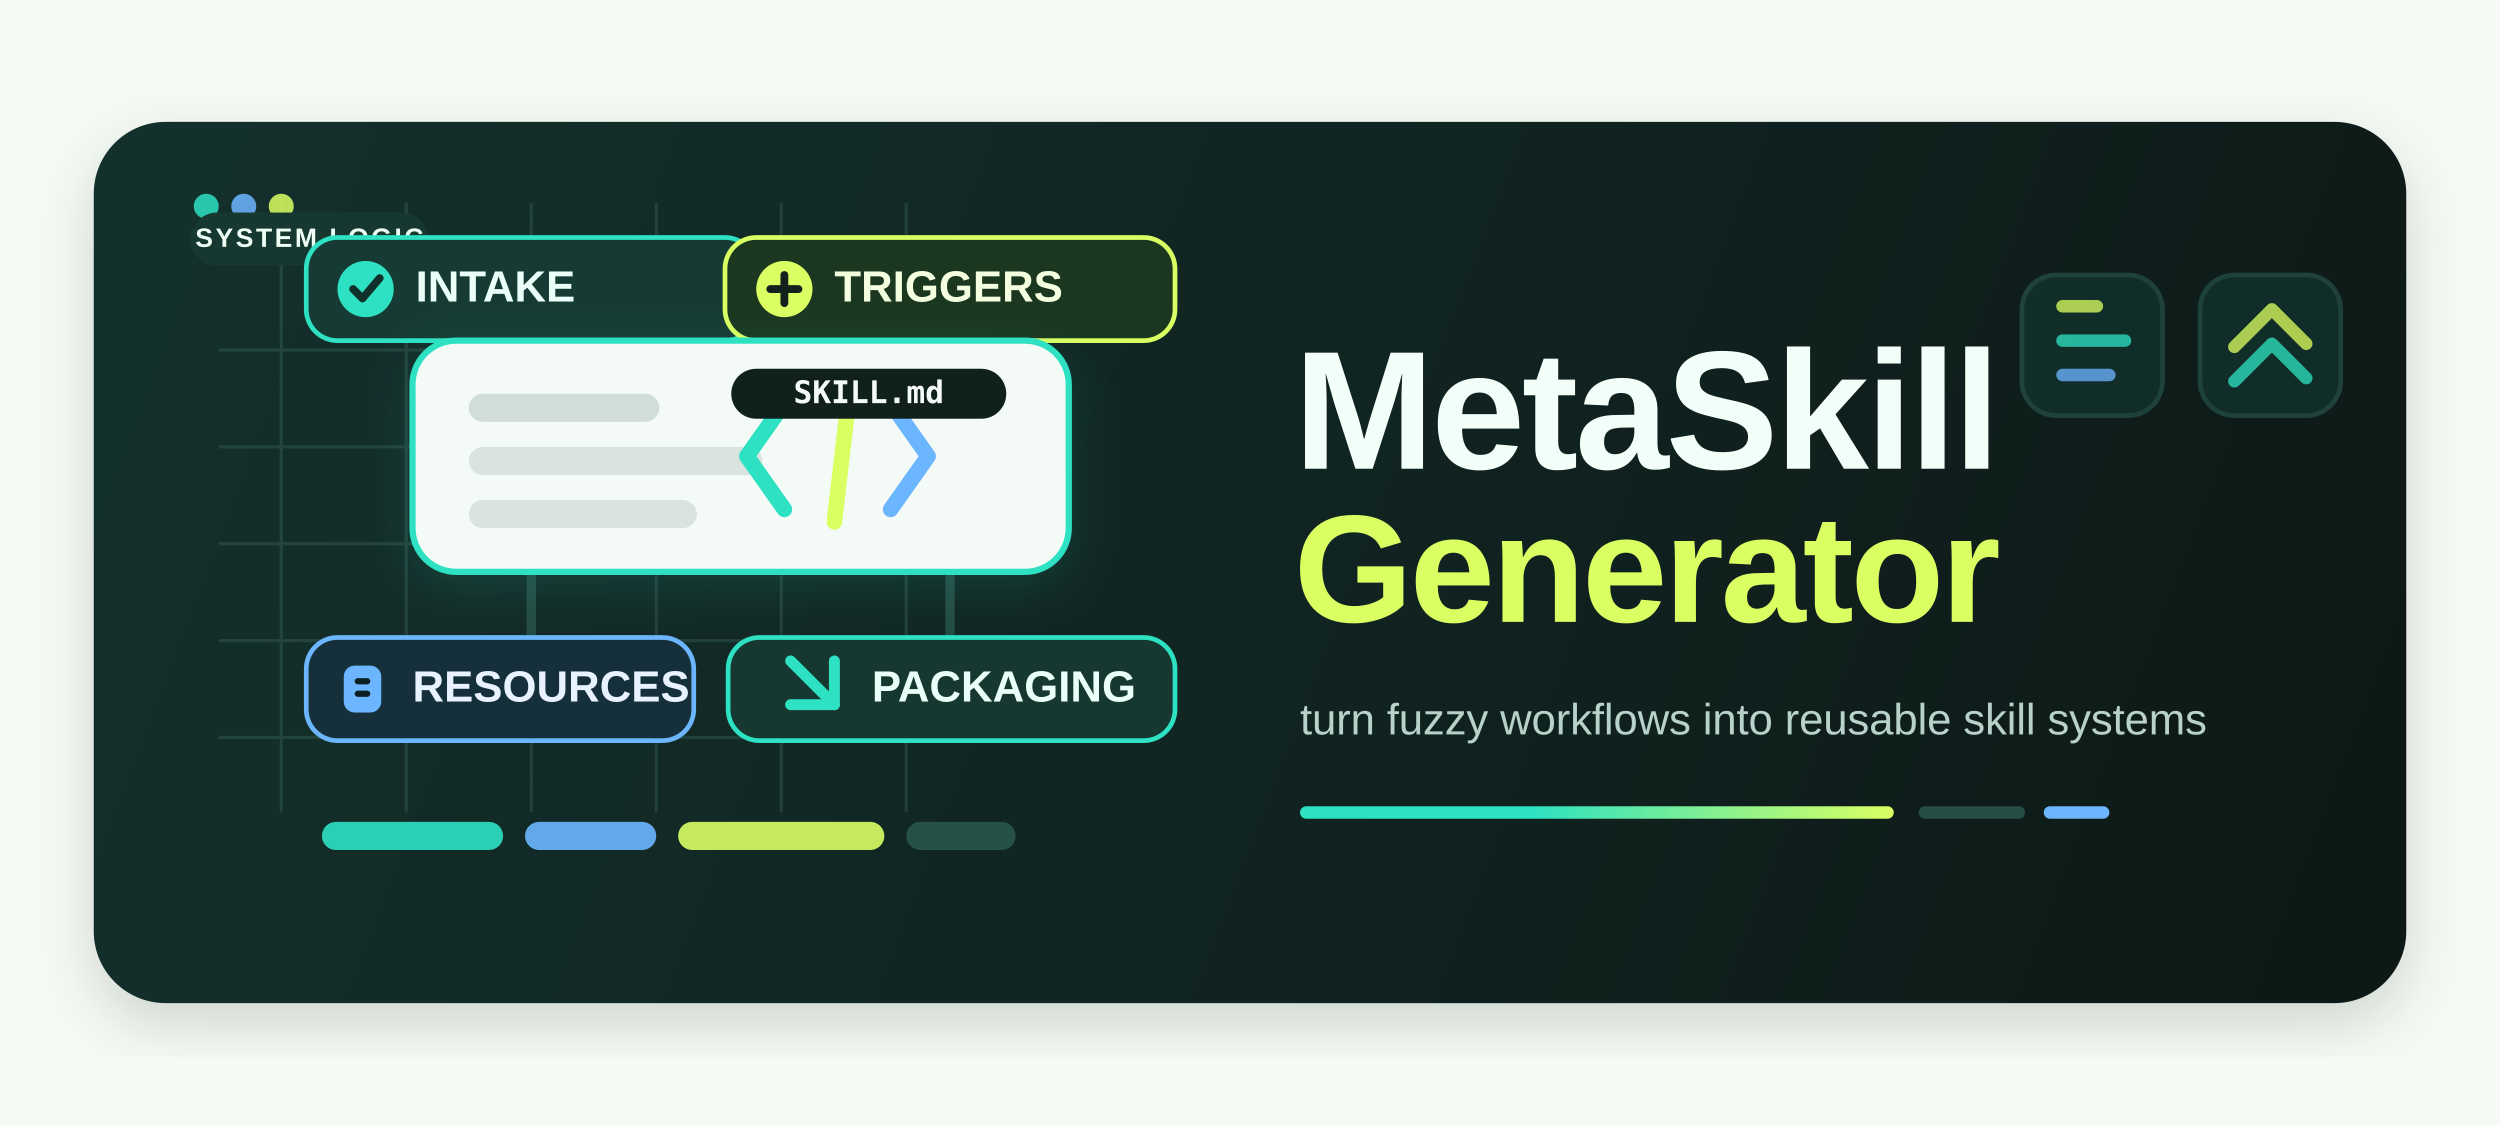
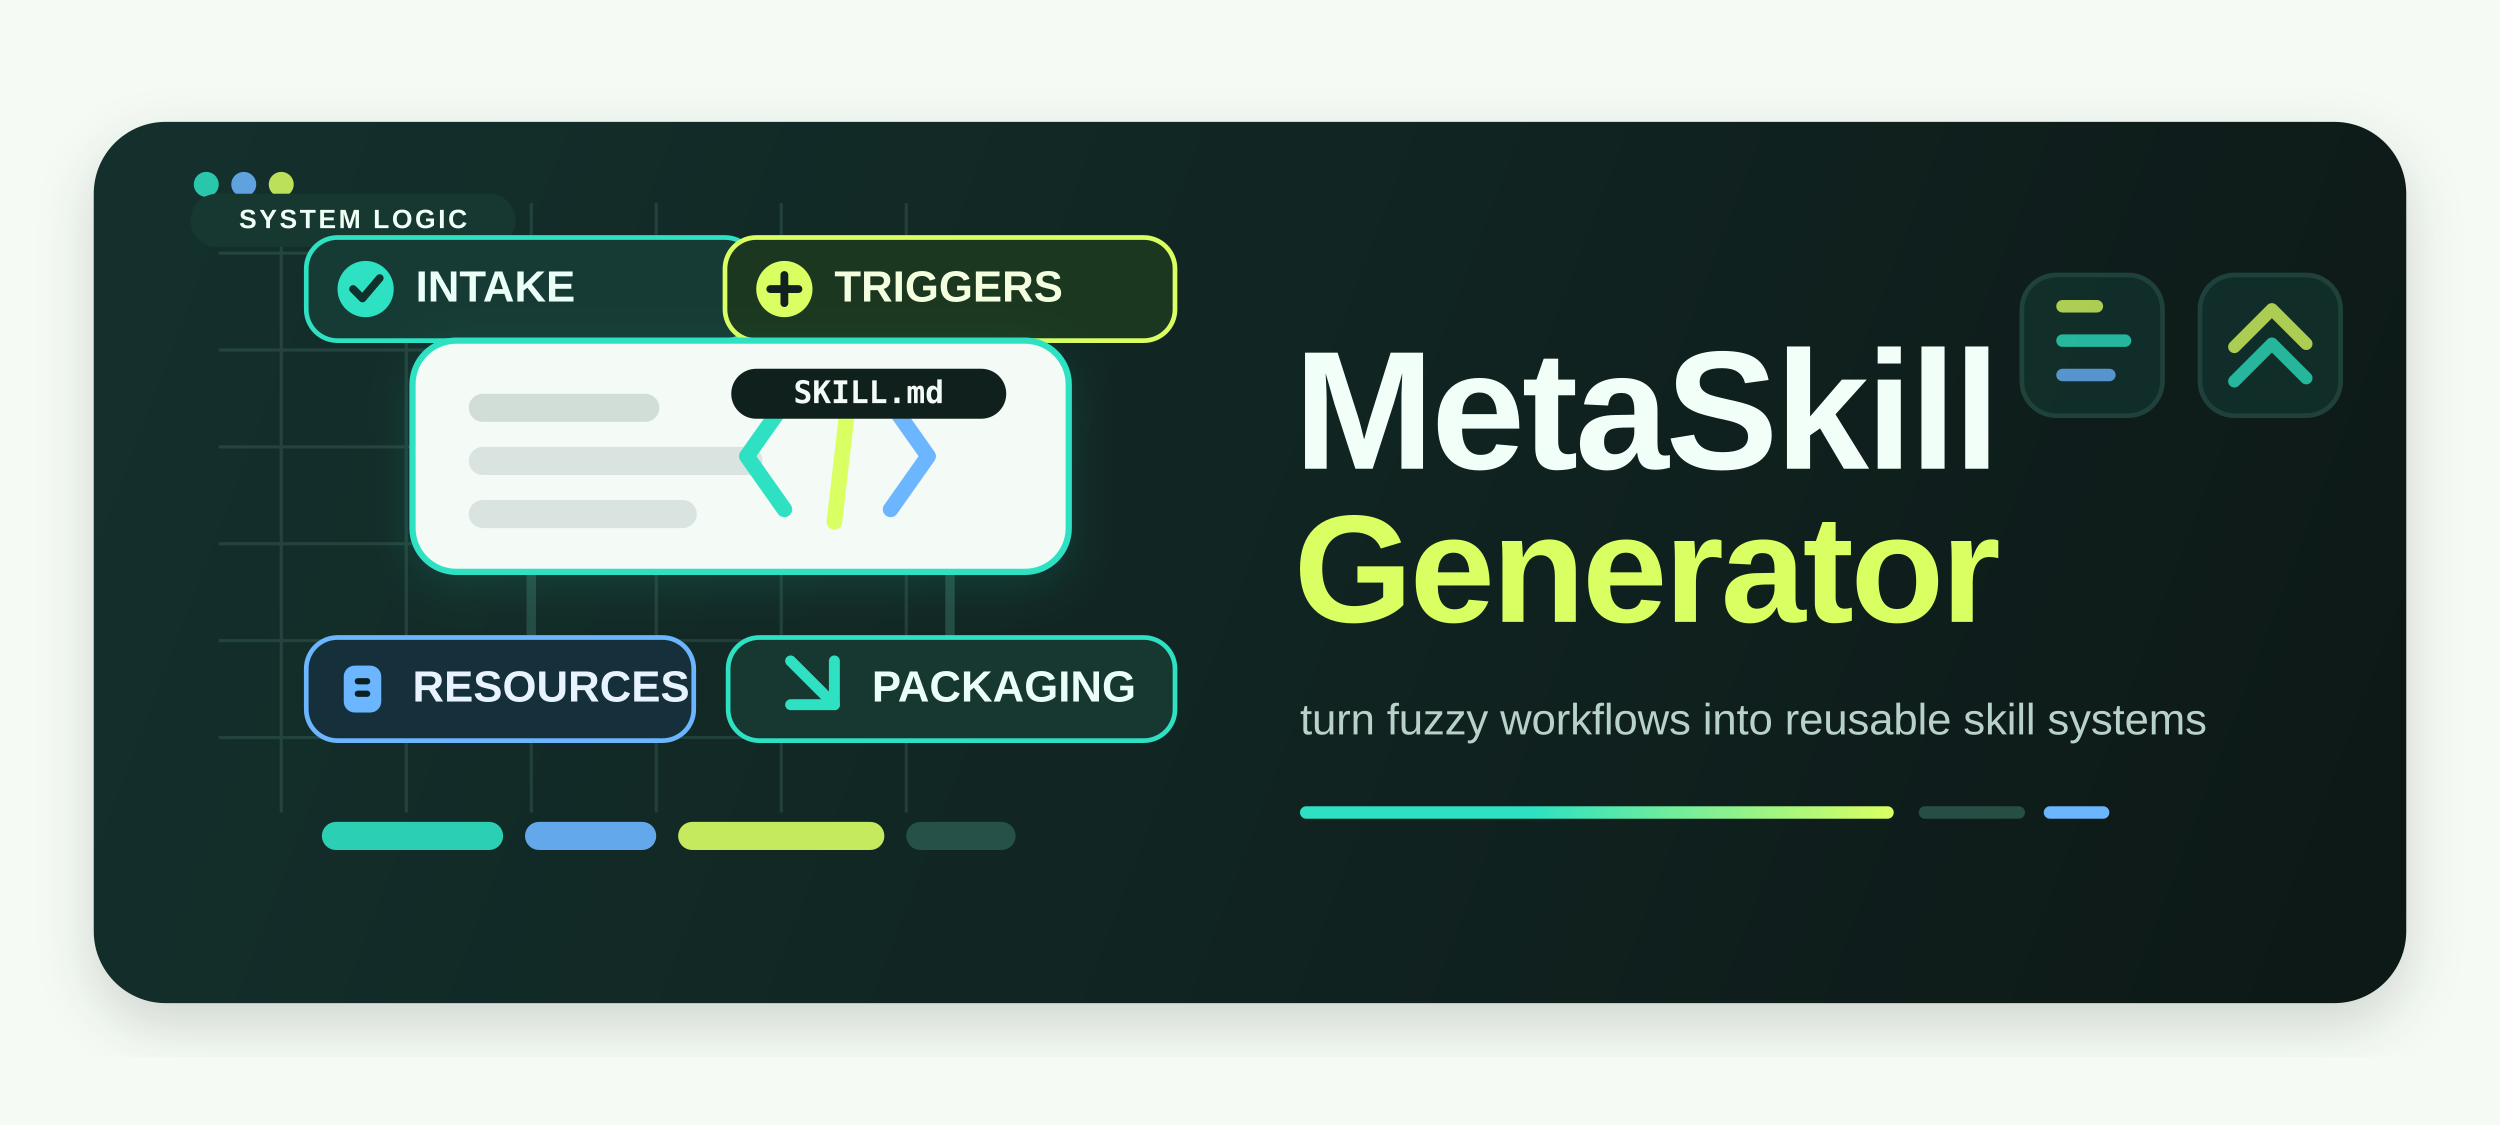
<svg xmlns="http://www.w3.org/2000/svg" width="1600" height="720" viewBox="0 0 1600 720" fill="none" role="img" aria-labelledby="title desc">
  <defs>
    <linearGradient id="panelGlow" x1="120" y1="100" x2="1480" y2="620" gradientUnits="userSpaceOnUse">
      <stop offset="0" stop-color="#14302C" />
      <stop offset="1" stop-color="#0D1917" />
    </linearGradient>
    <linearGradient id="barGlow" x1="980" y1="0" x2="1210" y2="0" gradientUnits="userSpaceOnUse">
      <stop stop-color="#2DE1C2" />
      <stop offset="1" stop-color="#D9FF63" />
    </linearGradient>
    <filter id="panelShadow" x="24" y="44" width="1552" height="632" filterUnits="userSpaceOnUse" color-interpolation-filters="sRGB">
      <feFlood flood-opacity="0" result="BackgroundImageFix" />
      <feColorMatrix in="SourceAlpha" type="matrix" values="0 0 0 0 0 0 0 0 0 0 0 0 0 0 0 0 0 0 127 0" result="hardAlpha" />
      <feOffset dy="14" />
      <feGaussianBlur stdDeviation="18" />
      <feColorMatrix type="matrix" values="0 0 0 0 0.04 0 0 0 0 0.11 0 0 0 0 0.1 0 0 0 0.16 0" />
      <feBlend mode="normal" in2="BackgroundImageFix" result="effect1_dropShadow_0_1" />
      <feBlend mode="normal" in="SourceGraphic" in2="effect1_dropShadow_0_1" result="shape" />
    </filter>
    <filter id="softGlow" x="144" y="106" width="624" height="426" filterUnits="userSpaceOnUse" color-interpolation-filters="sRGB">
      <feFlood flood-opacity="0" result="BackgroundImageFix" />
      <feColorMatrix in="SourceAlpha" type="matrix" values="0 0 0 0 0 0 0 0 0 0 0 0 0 0 0 0 0 0 127 0" result="hardAlpha" />
      <feOffset dy="8" />
      <feGaussianBlur stdDeviation="14" />
      <feColorMatrix type="matrix" values="0 0 0 0 0.16 0 0 0 0 0.88 0 0 0 0 0.76 0 0 0 0.12 0" />
      <feBlend mode="normal" in2="BackgroundImageFix" result="effect1_dropShadow_0_1" />
      <feBlend mode="normal" in="SourceGraphic" in2="effect1_dropShadow_0_1" result="shape" />
    </filter>
  </defs>
  <rect width="1600" height="720" fill="#F5FAF4" />
  <g filter="url(#panelShadow)">
    <rect x="60" y="78" width="1480" height="564" rx="46" fill="url(#panelGlow)" />
  </g>
  <g opacity="0.16" stroke="#7AB8AA">
    <path d="M140 162H660" stroke-width="2" />
    <path d="M140 224H660" stroke-width="2" />
    <path d="M140 286H660" stroke-width="2" />
    <path d="M140 348H660" stroke-width="2" />
    <path d="M140 410H660" stroke-width="2" />
    <path d="M140 472H660" stroke-width="2" />
    <path d="M180 130V520" stroke-width="2" />
    <path d="M260 130V520" stroke-width="2" />
    <path d="M340 130V520" stroke-width="2" />
    <path d="M420 130V520" stroke-width="2" />
    <path d="M500 130V520" stroke-width="2" />
    <path d="M580 130V520" stroke-width="2" />
  </g>
  <g opacity="0.85">
-     <circle cx="132" cy="132" r="8" fill="#2DE1C2" />
-     <circle cx="156" cy="132" r="8" fill="#6CB6FF" />
-     <circle cx="180" cy="132" r="8" fill="#D9FF63" />
+     <circle cx="132" cy="118" r="8" fill="#2DE1C2" />
+     <circle cx="156" cy="118" r="8" fill="#6CB6FF" />
+     <circle cx="180" cy="118" r="8" fill="#D9FF63" />
  </g>
  <g>
-     <rect x="122" y="136" width="152" height="34" rx="17" fill="#173731" />
-     <text x="198" y="158" text-anchor="middle" fill="#EFFFF5" font-size="17" font-weight="700" font-family="Avenir Next, Trebuchet MS, Arial, sans-serif" letter-spacing="1.6">SYSTEM LOGIC</text>
+     <rect x="122" y="124" width="208" height="34" rx="17" fill="#173731" />
+     <text x="226" y="146" text-anchor="middle" fill="#EFFFF5" font-size="17" font-weight="700" font-family="Avenir Next, Trebuchet MS, Arial, sans-serif" letter-spacing="1.6">SYSTEM LOGIC</text>
  </g>
  <g stroke-linecap="round" stroke-linejoin="round">
    <path d="M298 250H382" stroke="#244C44" stroke-width="6" />
    <path d="M566 250H650" stroke="#244C44" stroke-width="6" />
    <path d="M340 218V176" stroke="#244C44" stroke-width="6" />
    <path d="M608 218V176" stroke="#244C44" stroke-width="6" />
    <path d="M340 366V408" stroke="#244C44" stroke-width="6" />
    <path d="M608 366V408" stroke="#244C44" stroke-width="6" />
  </g>
  <g>
    <rect x="196" y="152" width="288" height="66" rx="20" fill="#163B34" stroke="#2DE1C2" stroke-width="3" />
    <circle cx="234" cy="185" r="18" fill="#2DE1C2" />
    <path d="M226 185L232 191L243 178" stroke="#10312B" stroke-width="5" stroke-linecap="round" stroke-linejoin="round" />
    <text x="266" y="193" fill="#E9FFF8" font-size="28" font-weight="700" font-family="Avenir Next, Trebuchet MS, Arial, sans-serif">INTAKE</text>
  </g>
  <g>
    <rect x="464" y="152" width="288" height="66" rx="20" fill="#1B3720" stroke="#D9FF63" stroke-width="3" />
    <circle cx="502" cy="185" r="18" fill="#D9FF63" />
    <path d="M493 185H511" stroke="#11211D" stroke-width="5" stroke-linecap="round" />
    <path d="M502 176V194" stroke="#11211D" stroke-width="5" stroke-linecap="round" />
    <text x="534" y="193" fill="#F4FFE0" font-size="28" font-weight="700" font-family="Avenir Next, Trebuchet MS, Arial, sans-serif">TRIGGERS</text>
  </g>
  <g filter="url(#softGlow)">
    <rect x="264" y="218" width="420" height="148" rx="28" fill="#F4FBF7" stroke="#2DE1C2" stroke-width="4" />
    <rect x="300" y="252" width="122" height="18" rx="9" fill="#183F38" fill-opacity="0.16" />
    <rect x="300" y="286" width="188" height="18" rx="9" fill="#183F38" fill-opacity="0.12" />
    <rect x="300" y="320" width="146" height="18" rx="9" fill="#183F38" fill-opacity="0.12" />
    <path d="M502 258L478 292L502 326" stroke="#2DE1C2" stroke-width="10" stroke-linecap="round" stroke-linejoin="round" />
    <path d="M570 258L594 292L570 326" stroke="#6CB6FF" stroke-width="10" stroke-linecap="round" stroke-linejoin="round" />
    <path d="M534 334L544 248" stroke="#D9FF63" stroke-width="10" stroke-linecap="round" />
    <rect x="468" y="236" width="176" height="32" rx="16" fill="#10211D" />
    <text x="556" y="258" text-anchor="middle" fill="#F4FBF7" font-size="20" font-weight="700" font-family="Menlo, Consolas, monospace">SKILL.md</text>
  </g>
  <g>
    <rect x="196" y="408" width="248" height="66" rx="20" fill="#15303A" stroke="#6CB6FF" stroke-width="3" />
    <rect x="220" y="426" width="24" height="30" rx="7" fill="#6CB6FF" />
    <rect x="227" y="434" width="10" height="4" rx="2" fill="#0C2024" />
    <rect x="227" y="442" width="10" height="4" rx="2" fill="#0C2024" />
    <text x="264" y="449" fill="#E8F3FF" font-size="28" font-weight="700" font-family="Avenir Next, Trebuchet MS, Arial, sans-serif">RESOURCES</text>
  </g>
  <g>
    <rect x="466" y="408" width="286" height="66" rx="20" fill="#173731" stroke="#2DE1C2" stroke-width="3" />
    <path d="M506 451H534V423" stroke="#2DE1C2" stroke-width="7" stroke-linecap="round" stroke-linejoin="round" />
    <path d="M506 423L534 451" stroke="#2DE1C2" stroke-width="7" stroke-linecap="round" />
    <text x="558" y="449" fill="#E9FFF8" font-size="28" font-weight="700" font-family="Avenir Next, Trebuchet MS, Arial, sans-serif">PACKAGING</text>
  </g>
  <g opacity="0.9">
    <rect x="206" y="526" width="116" height="18" rx="9" fill="#2DE1C2" />
    <rect x="336" y="526" width="84" height="18" rx="9" fill="#6CB6FF" />
    <rect x="434" y="526" width="132" height="18" rx="9" fill="#D9FF63" />
    <rect x="580" y="526" width="70" height="18" rx="9" fill="#28554C" />
  </g>
  <g>
    <text x="828" y="300" fill="#F2FFF8" font-size="108" font-weight="800" font-family="Avenir Next, Trebuchet MS, Arial, sans-serif" letter-spacing="-2">MetaSkill</text>
    <text x="828" y="398" fill="#D9FF63" font-size="98" font-weight="800" font-family="Avenir Next, Trebuchet MS, Arial, sans-serif" letter-spacing="-2">Generator</text>
    <text x="832" y="470" fill="#B8D2C9" font-size="28" font-weight="500" font-family="Avenir Next, Trebuchet MS, Arial, sans-serif" letter-spacing="-0.1">turn fuzzy workflows into reusable skill systems</text>
    <rect x="832" y="516" width="380" height="8" rx="4" fill="url(#barGlow)" />
    <rect x="1228" y="516" width="68" height="8" rx="4" fill="#274E45" />
    <rect x="1308" y="516" width="42" height="8" rx="4" fill="#6CB6FF" />
  </g>
  <g opacity="0.78">
    <rect x="1294" y="176" width="90" height="90" rx="22" fill="#12322D" stroke="#244C44" stroke-width="3" />
    <path d="M1320 218H1360" stroke="#2DE1C2" stroke-width="8" stroke-linecap="round" />
    <path d="M1320 240H1350" stroke="#6CB6FF" stroke-width="8" stroke-linecap="round" />
    <path d="M1320 196H1342" stroke="#D9FF63" stroke-width="8" stroke-linecap="round" />
    <rect x="1408" y="176" width="90" height="90" rx="22" fill="#12322D" stroke="#244C44" stroke-width="3" />
    <path d="M1430 222L1454 198L1476 220" stroke="#D9FF63" stroke-width="8" stroke-linecap="round" stroke-linejoin="round" />
    <path d="M1430 244L1454 220L1476 242" stroke="#2DE1C2" stroke-width="8" stroke-linecap="round" stroke-linejoin="round" />
  </g>
</svg>
